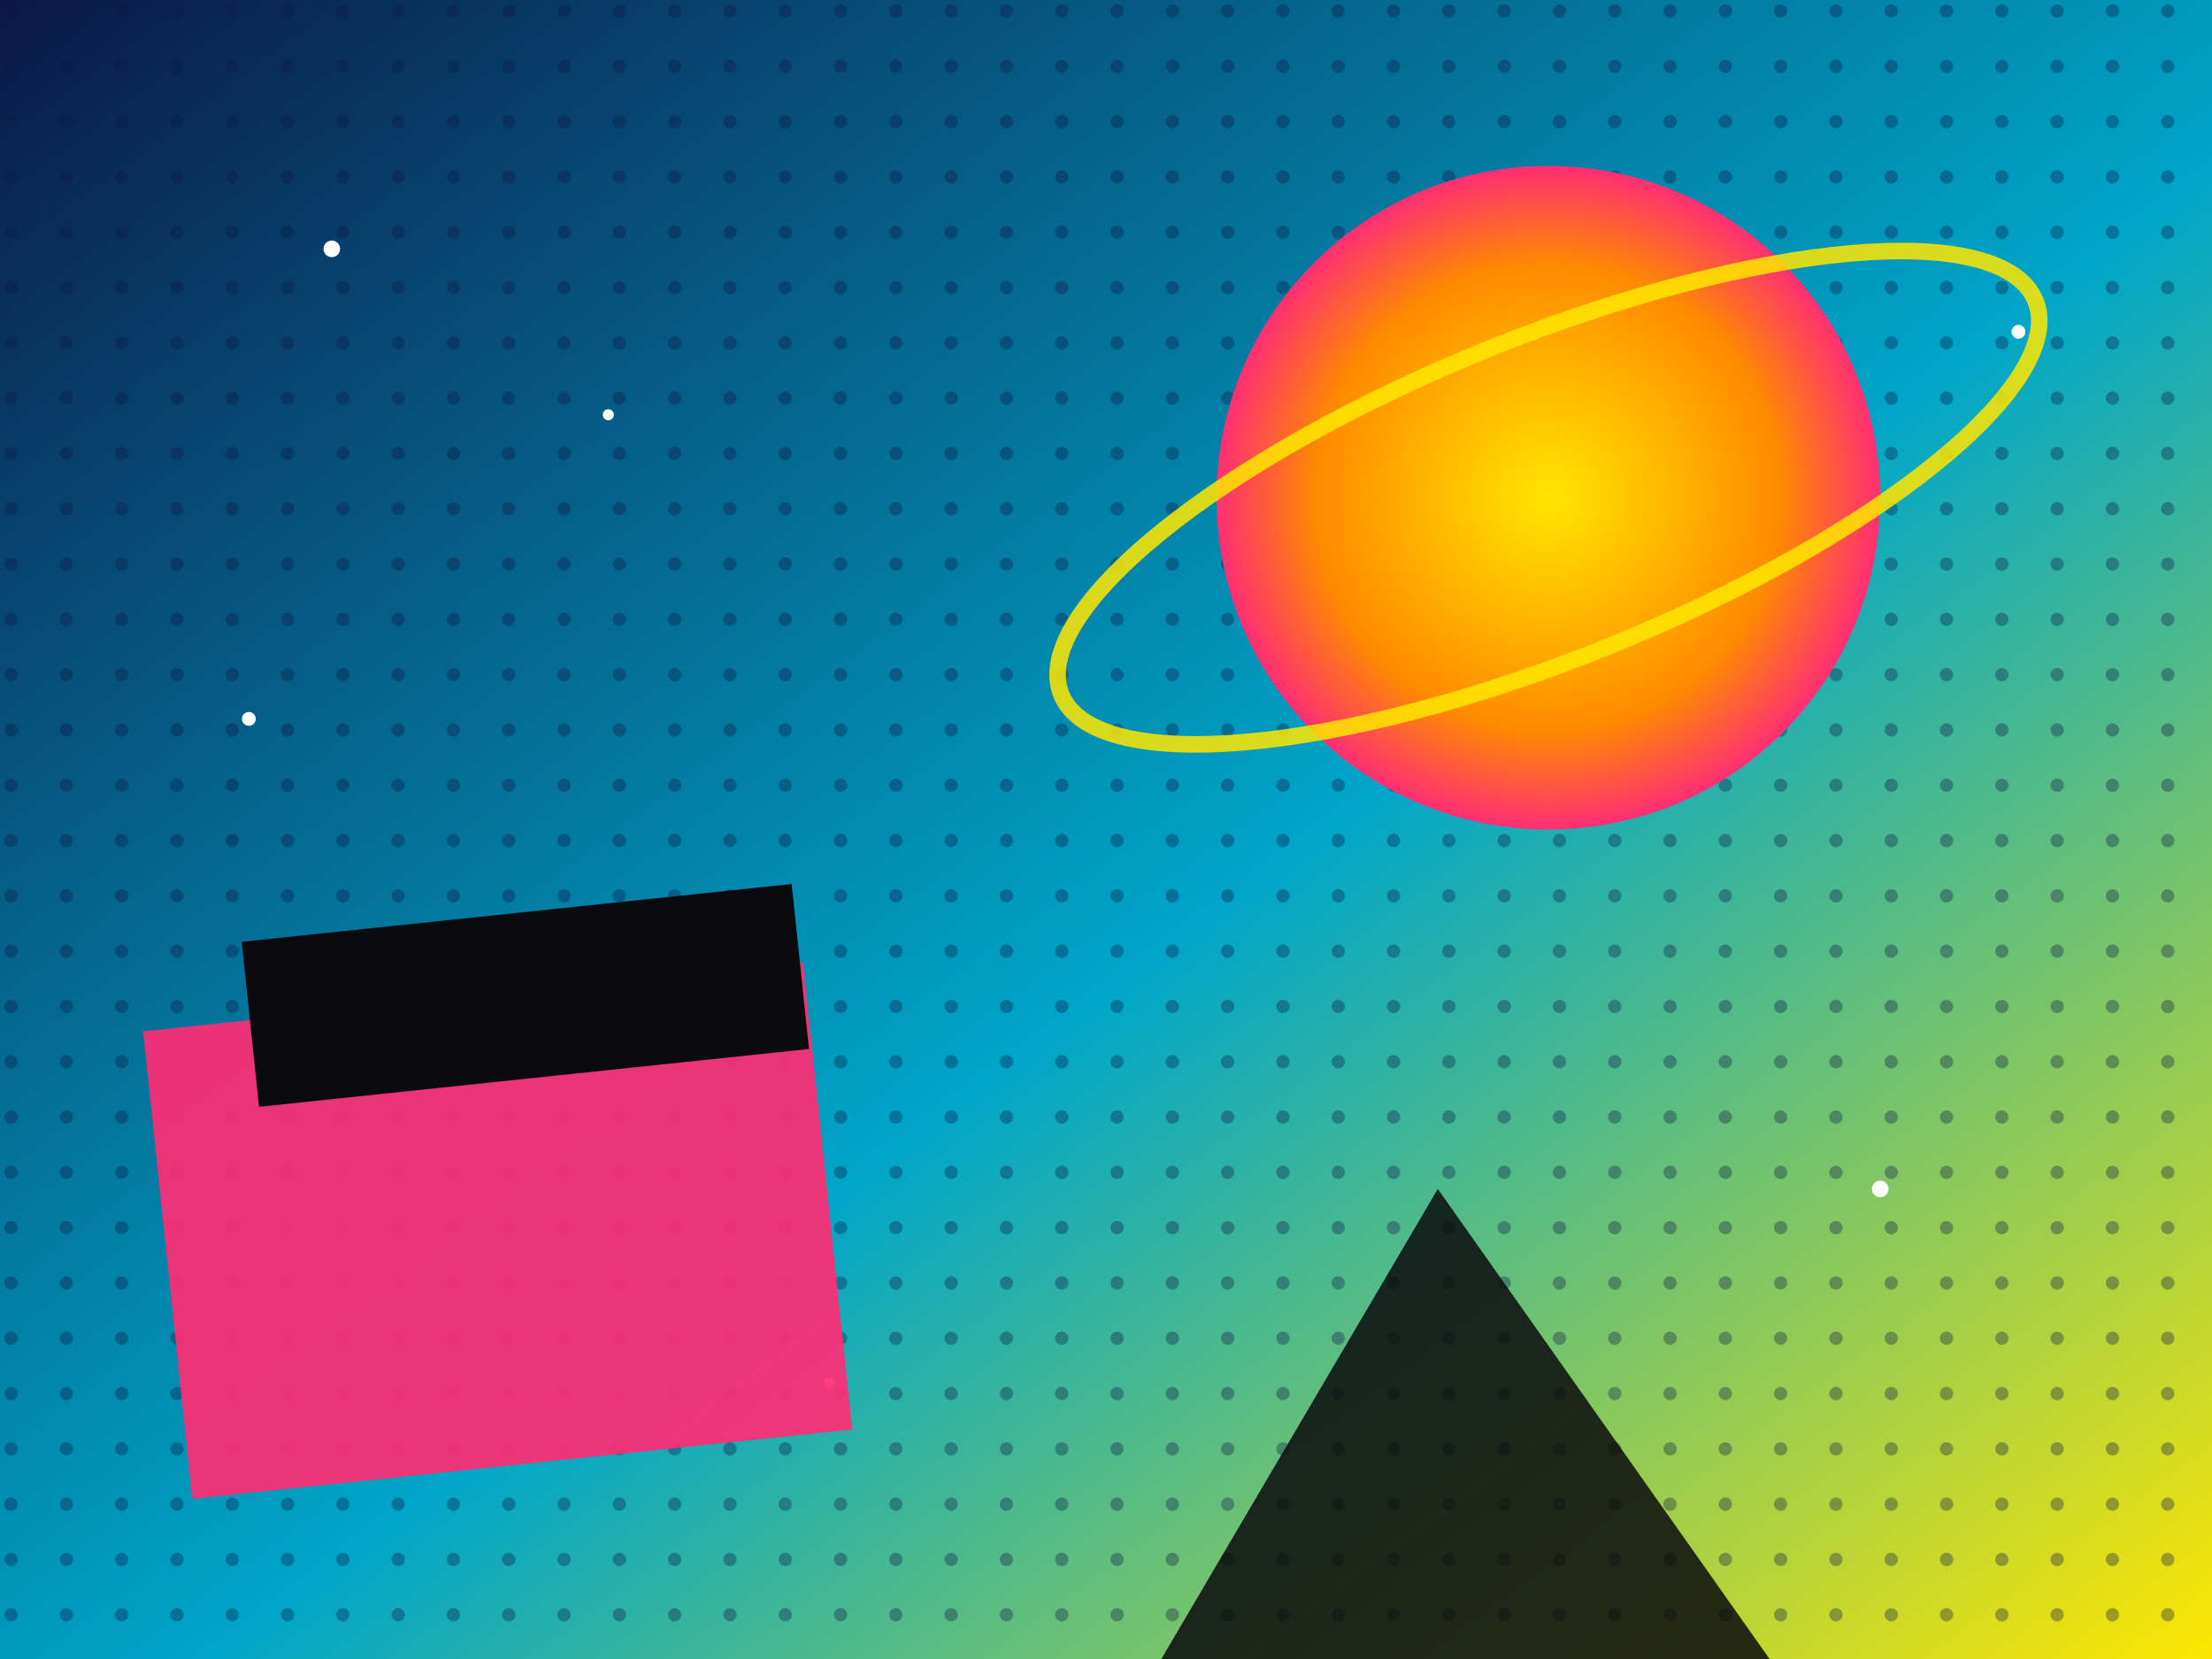
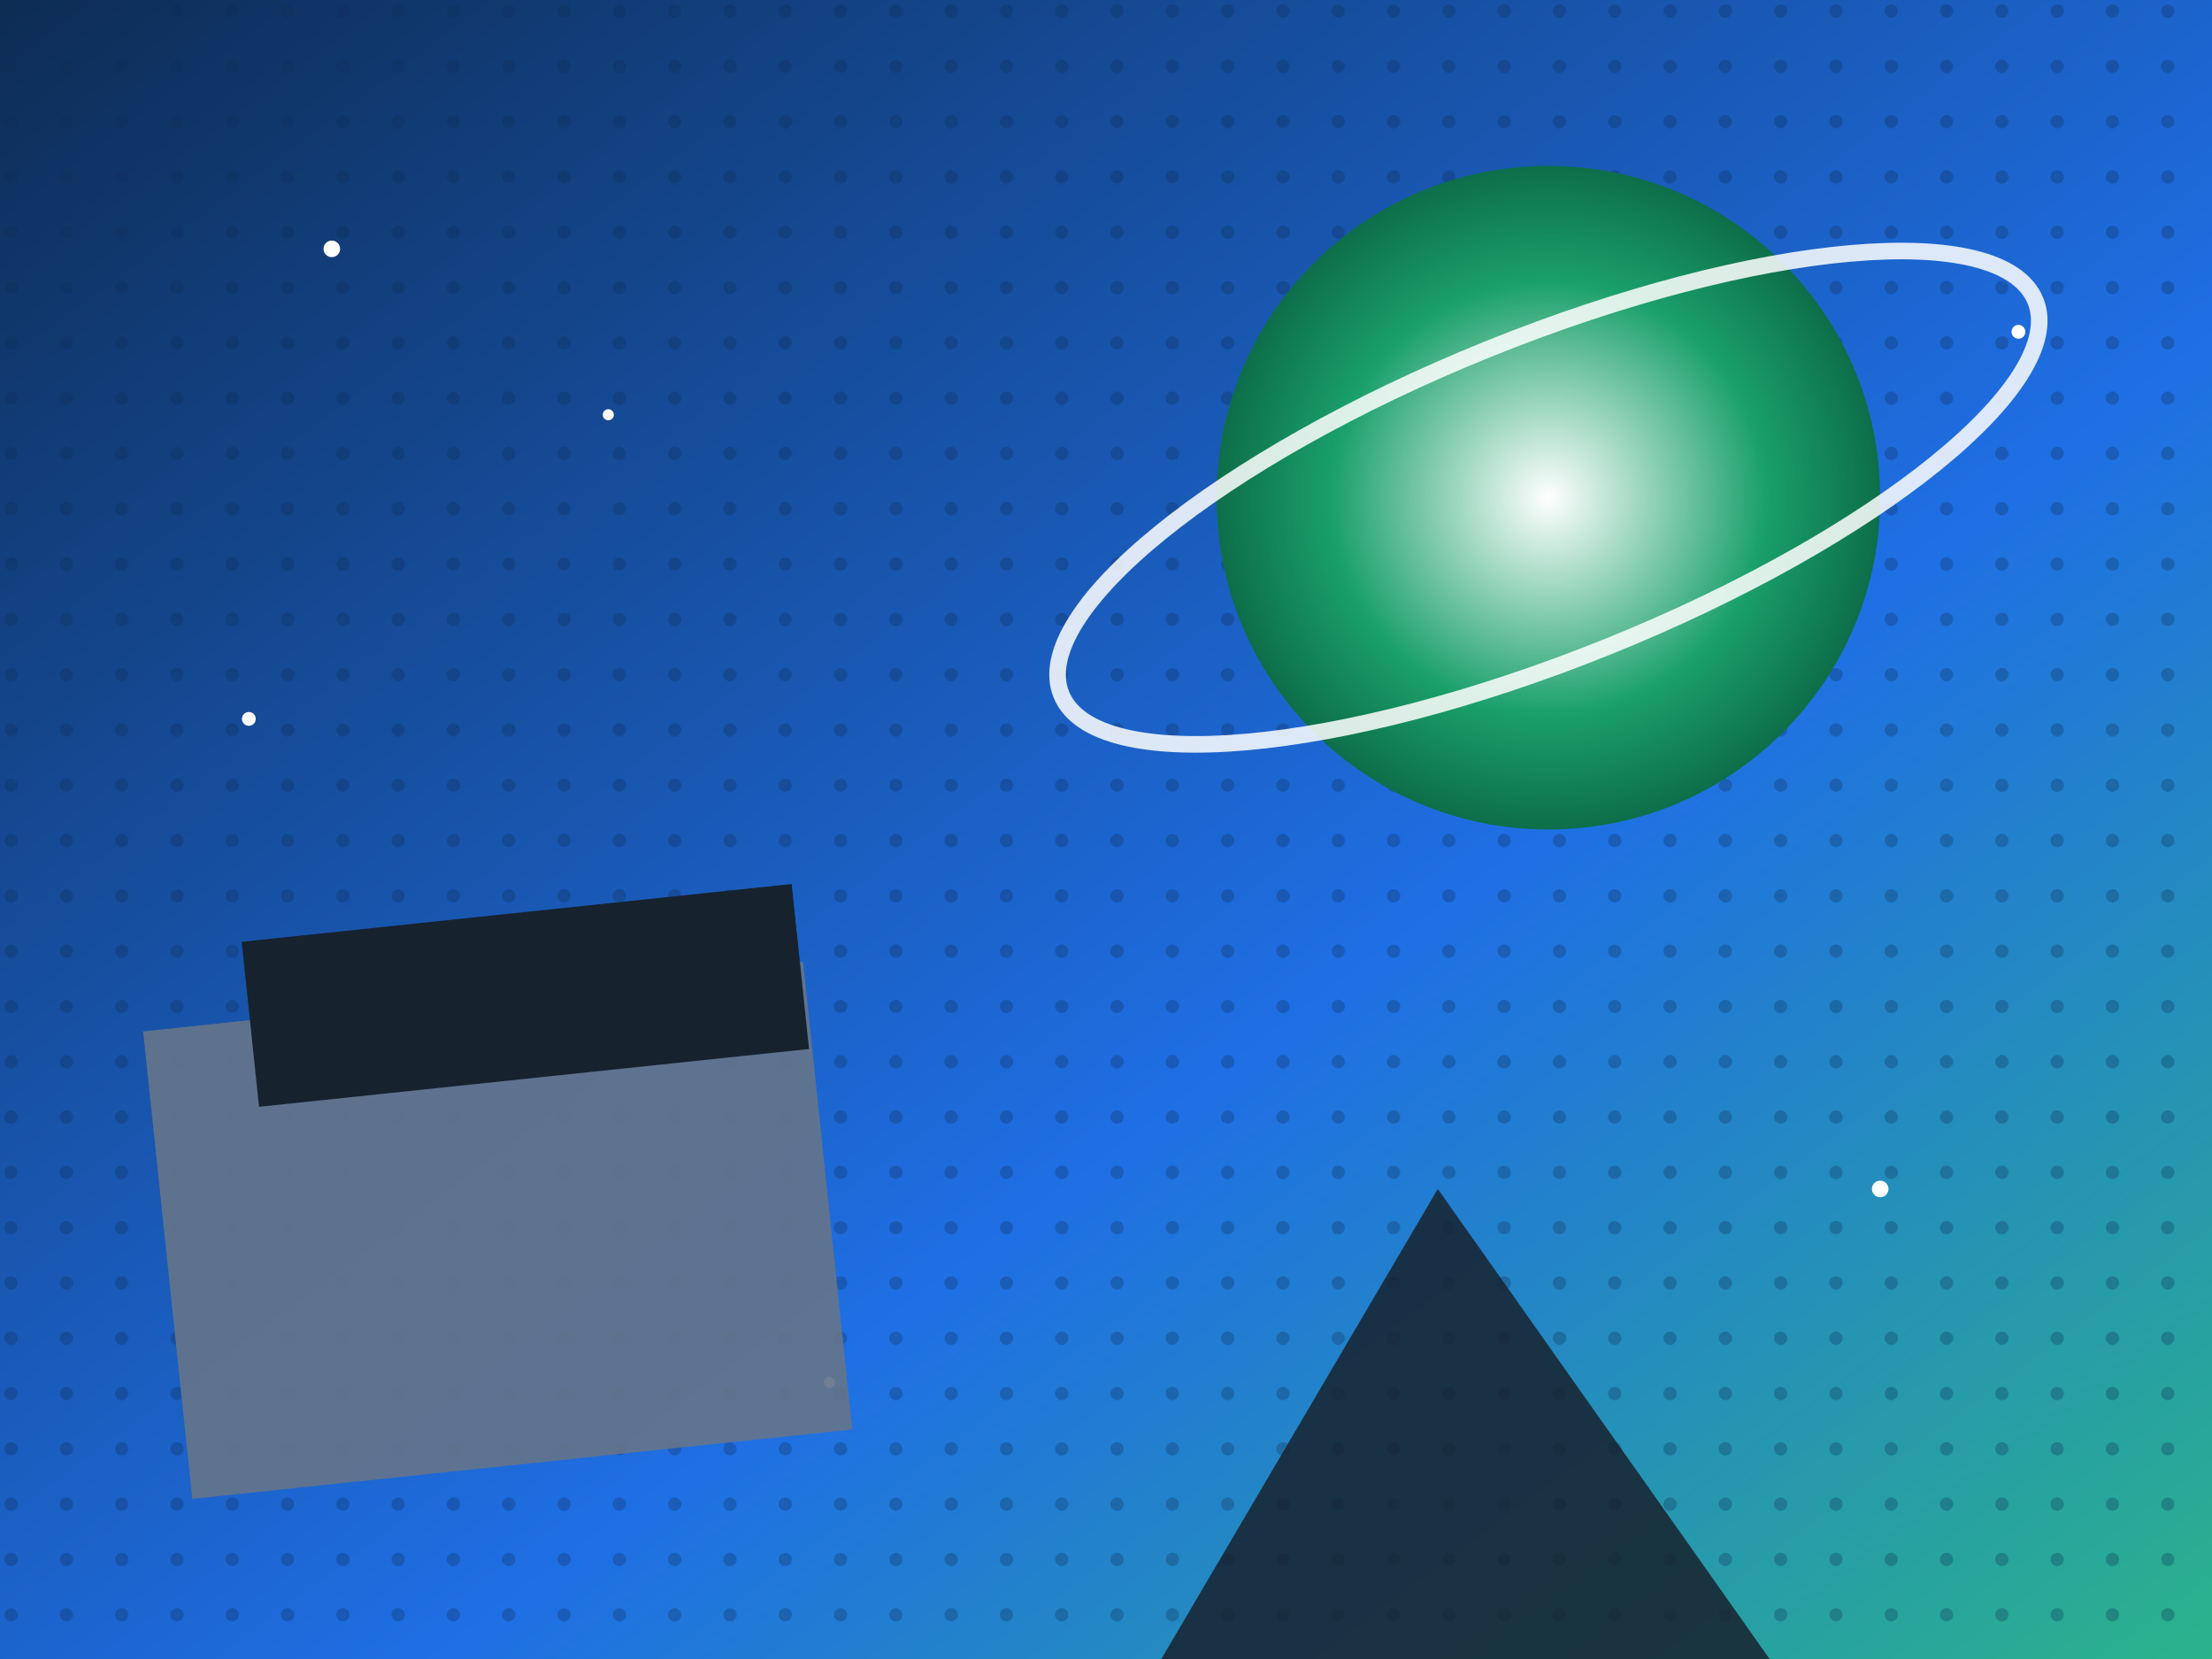
<svg xmlns="http://www.w3.org/2000/svg" viewBox="0 0 800 600" preserveAspectRatio="xMidYMid slice" role="img" aria-label="Surreal space collage placeholder">
  <defs>
    <linearGradient id="sg" x1="0" y1="0" x2="1" y2="1">
-       <stop offset="0" stop-color="#0b1746" />
-       <stop offset="0.55" stop-color="#00a6c9" />
-       <stop offset="1" stop-color="#ffe600" />
+       <stop offset="0" stop-color="#0d2c54" />
+       <stop offset="0.6" stop-color="#1f6fe5" />
+       <stop offset="1" stop-color="#2bb38a" />
    </linearGradient>
    <radialGradient id="sun" cx="0.5" cy="0.5" r="0.5">
-       <stop offset="0" stop-color="#ffe600" />
-       <stop offset="0.7" stop-color="#ff8a00" />
-       <stop offset="1" stop-color="#ff2d75" />
+       <stop offset="0" stop-color="#ffffff" />
+       <stop offset="0.65" stop-color="#1aa06a" />
+       <stop offset="1" stop-color="#0d6e49" />
    </radialGradient>
    <pattern id="dots-s" width="20" height="20" patternUnits="userSpaceOnUse">
-       <circle cx="4" cy="4" r="2.4" fill="#0b1746" opacity="0.35" />
+       <circle cx="4" cy="4" r="2.4" fill="#0d2c54" opacity="0.30" />
    </pattern>
  </defs>
  <rect width="800" height="600" fill="url(#sg)" />
  <rect width="800" height="600" fill="url(#dots-s)" />
  <circle cx="560" cy="180" r="120" fill="url(#sun)" />
-   <g stroke="#ffe600" stroke-width="6" fill="none" opacity="0.85">
+   <g stroke="#ffffff" stroke-width="6" fill="none" opacity="0.85">
    <ellipse cx="560" cy="180" rx="190" ry="58" transform="rotate(-22 560 180)" />
  </g>
  <g fill="#fff">
    <circle cx="120" cy="90" r="3" />
    <circle cx="220" cy="150" r="2" />
    <circle cx="90" cy="260" r="2.5" />
    <circle cx="680" cy="430" r="3" />
    <circle cx="300" cy="500" r="2" />
    <circle cx="730" cy="120" r="2.5" />
  </g>
-   <rect x="60" y="360" width="240" height="170" fill="#ff2d75" opacity="0.92" transform="rotate(-6 180 445)" />
-   <rect x="90" y="330" width="200" height="60" fill="#0b0b0d" transform="rotate(-6 190 360)" />
-   <path d="M420 600 L520 430 L640 600 Z" fill="#0b0b0d" opacity="0.85" />
+   <rect x="60" y="360" width="240" height="170" fill="#64748b" opacity="0.92" transform="rotate(-6 180 445)" />
+   <rect x="90" y="330" width="200" height="60" fill="#16222e" transform="rotate(-6 190 360)" />
+   <path d="M420 600 L520 430 L640 600 Z" fill="#16222e" opacity="0.85" />
</svg>
